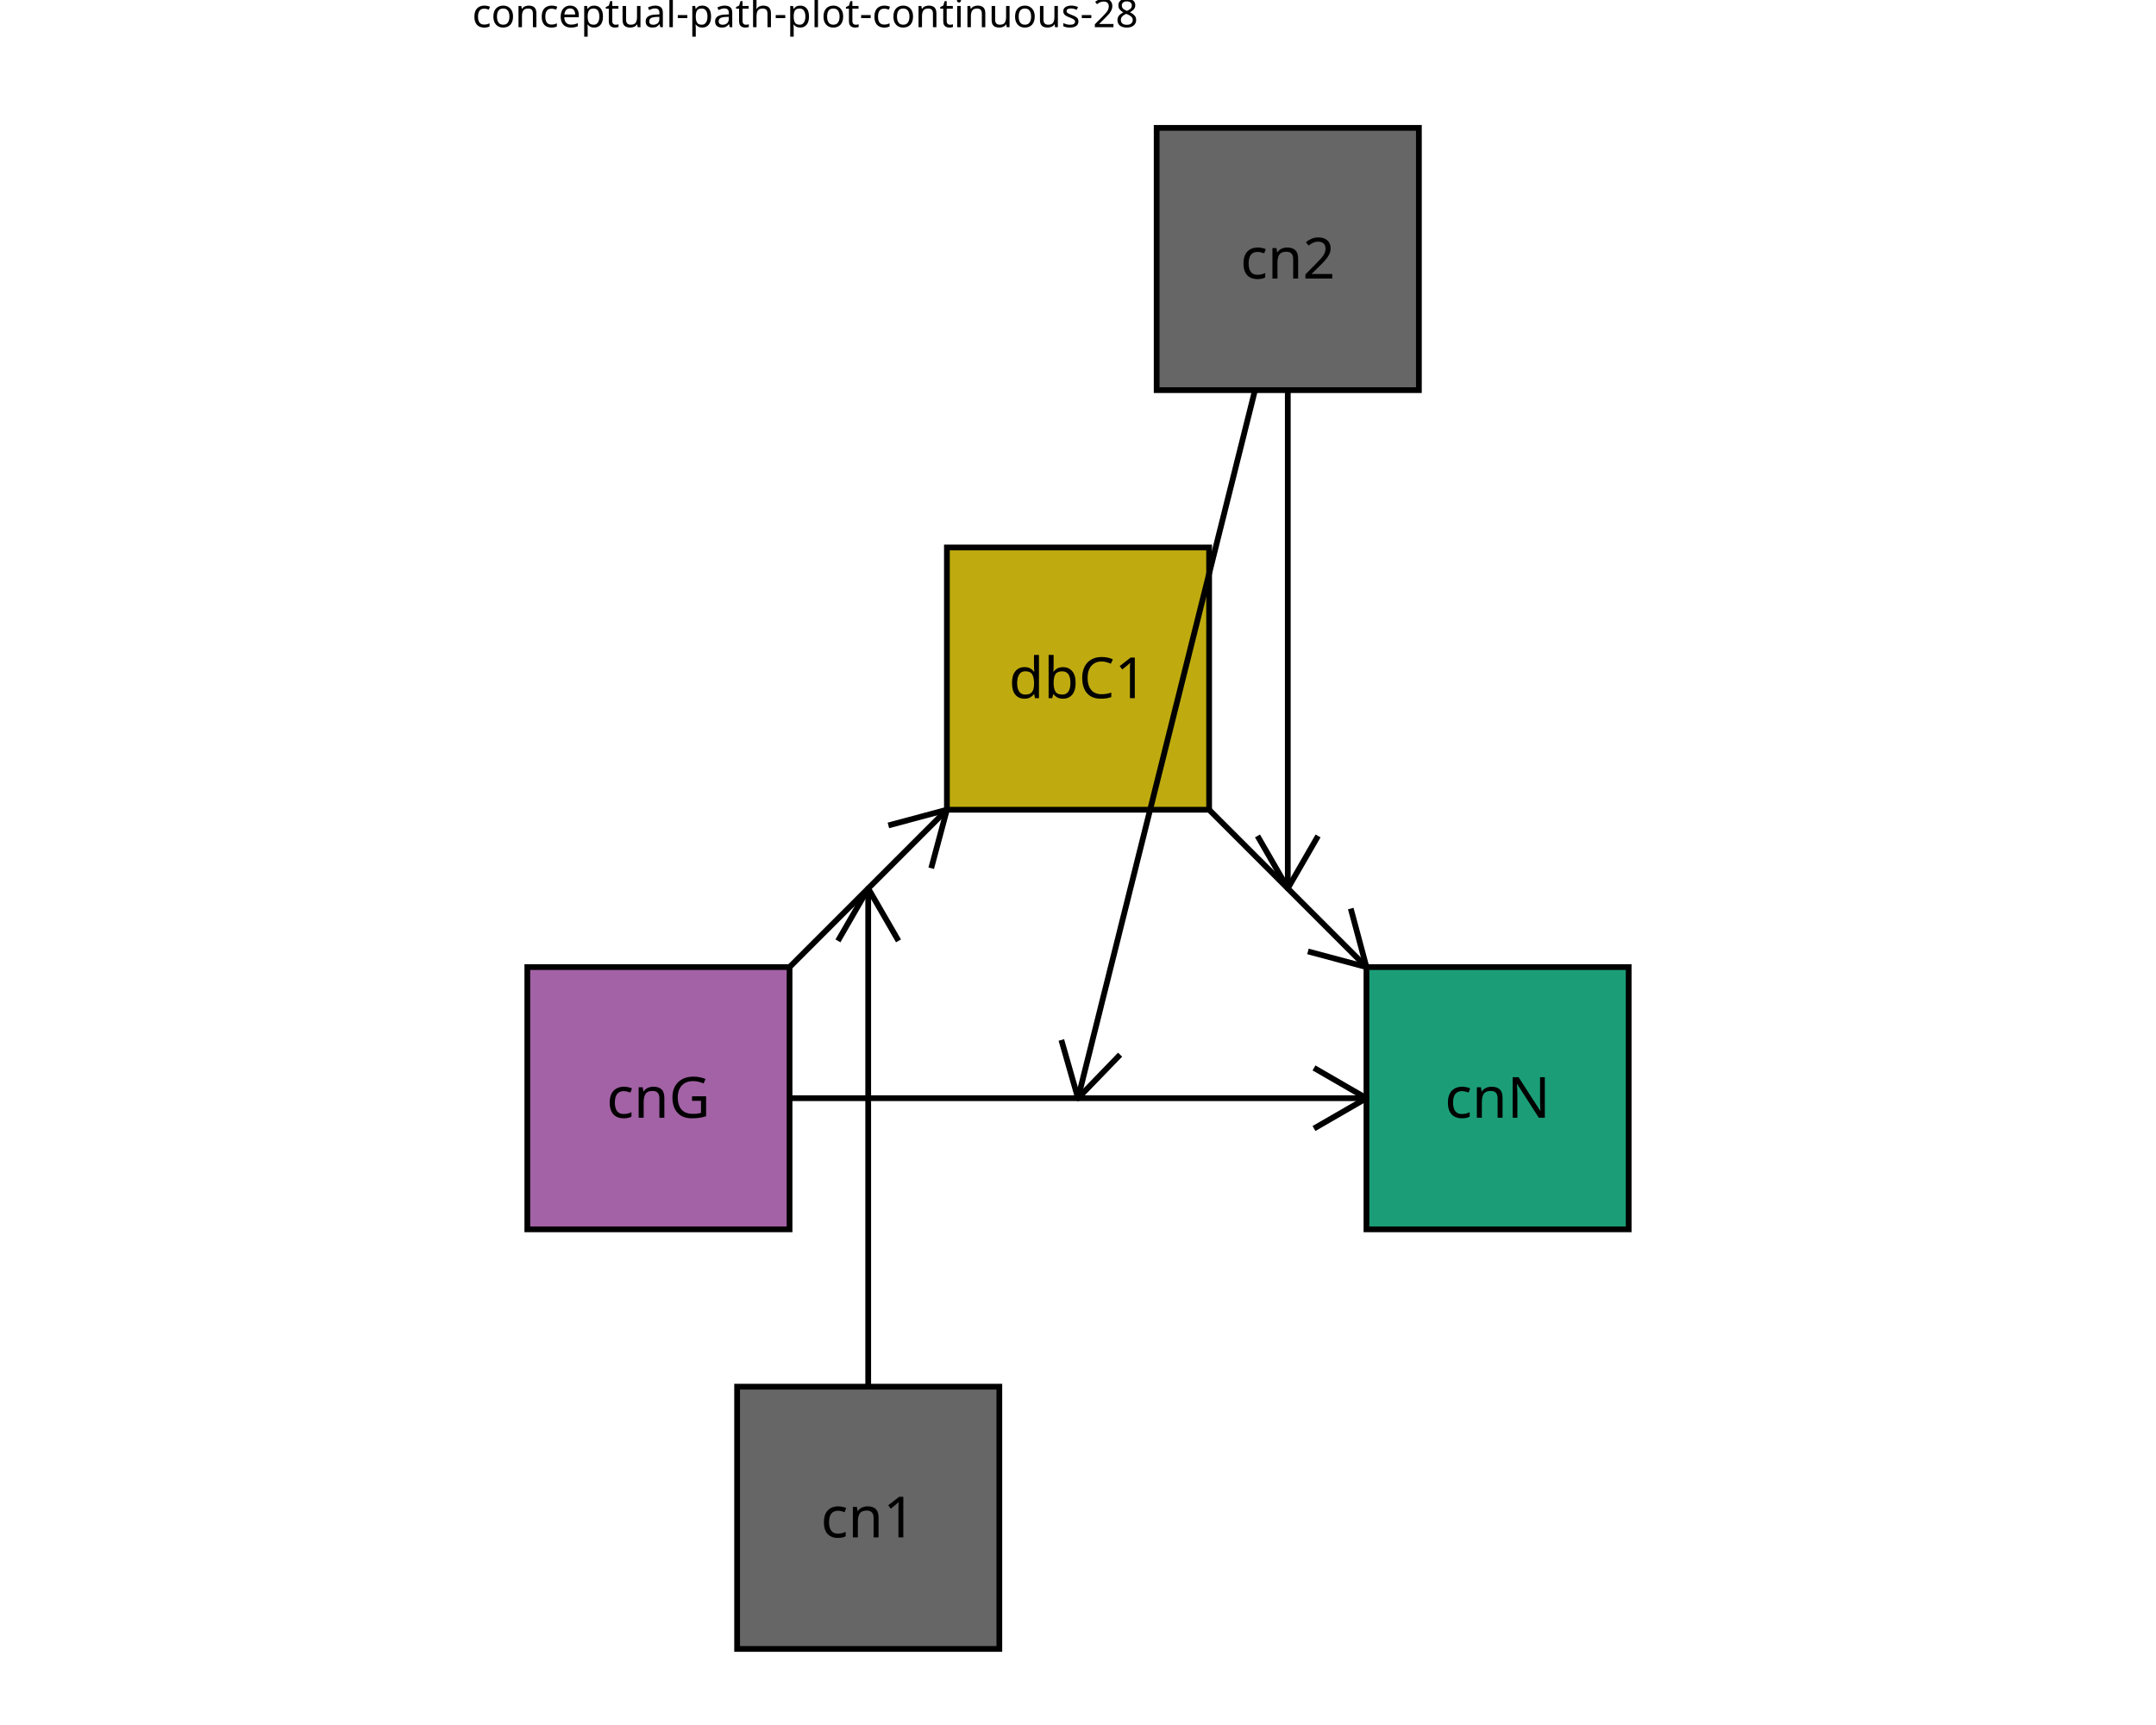
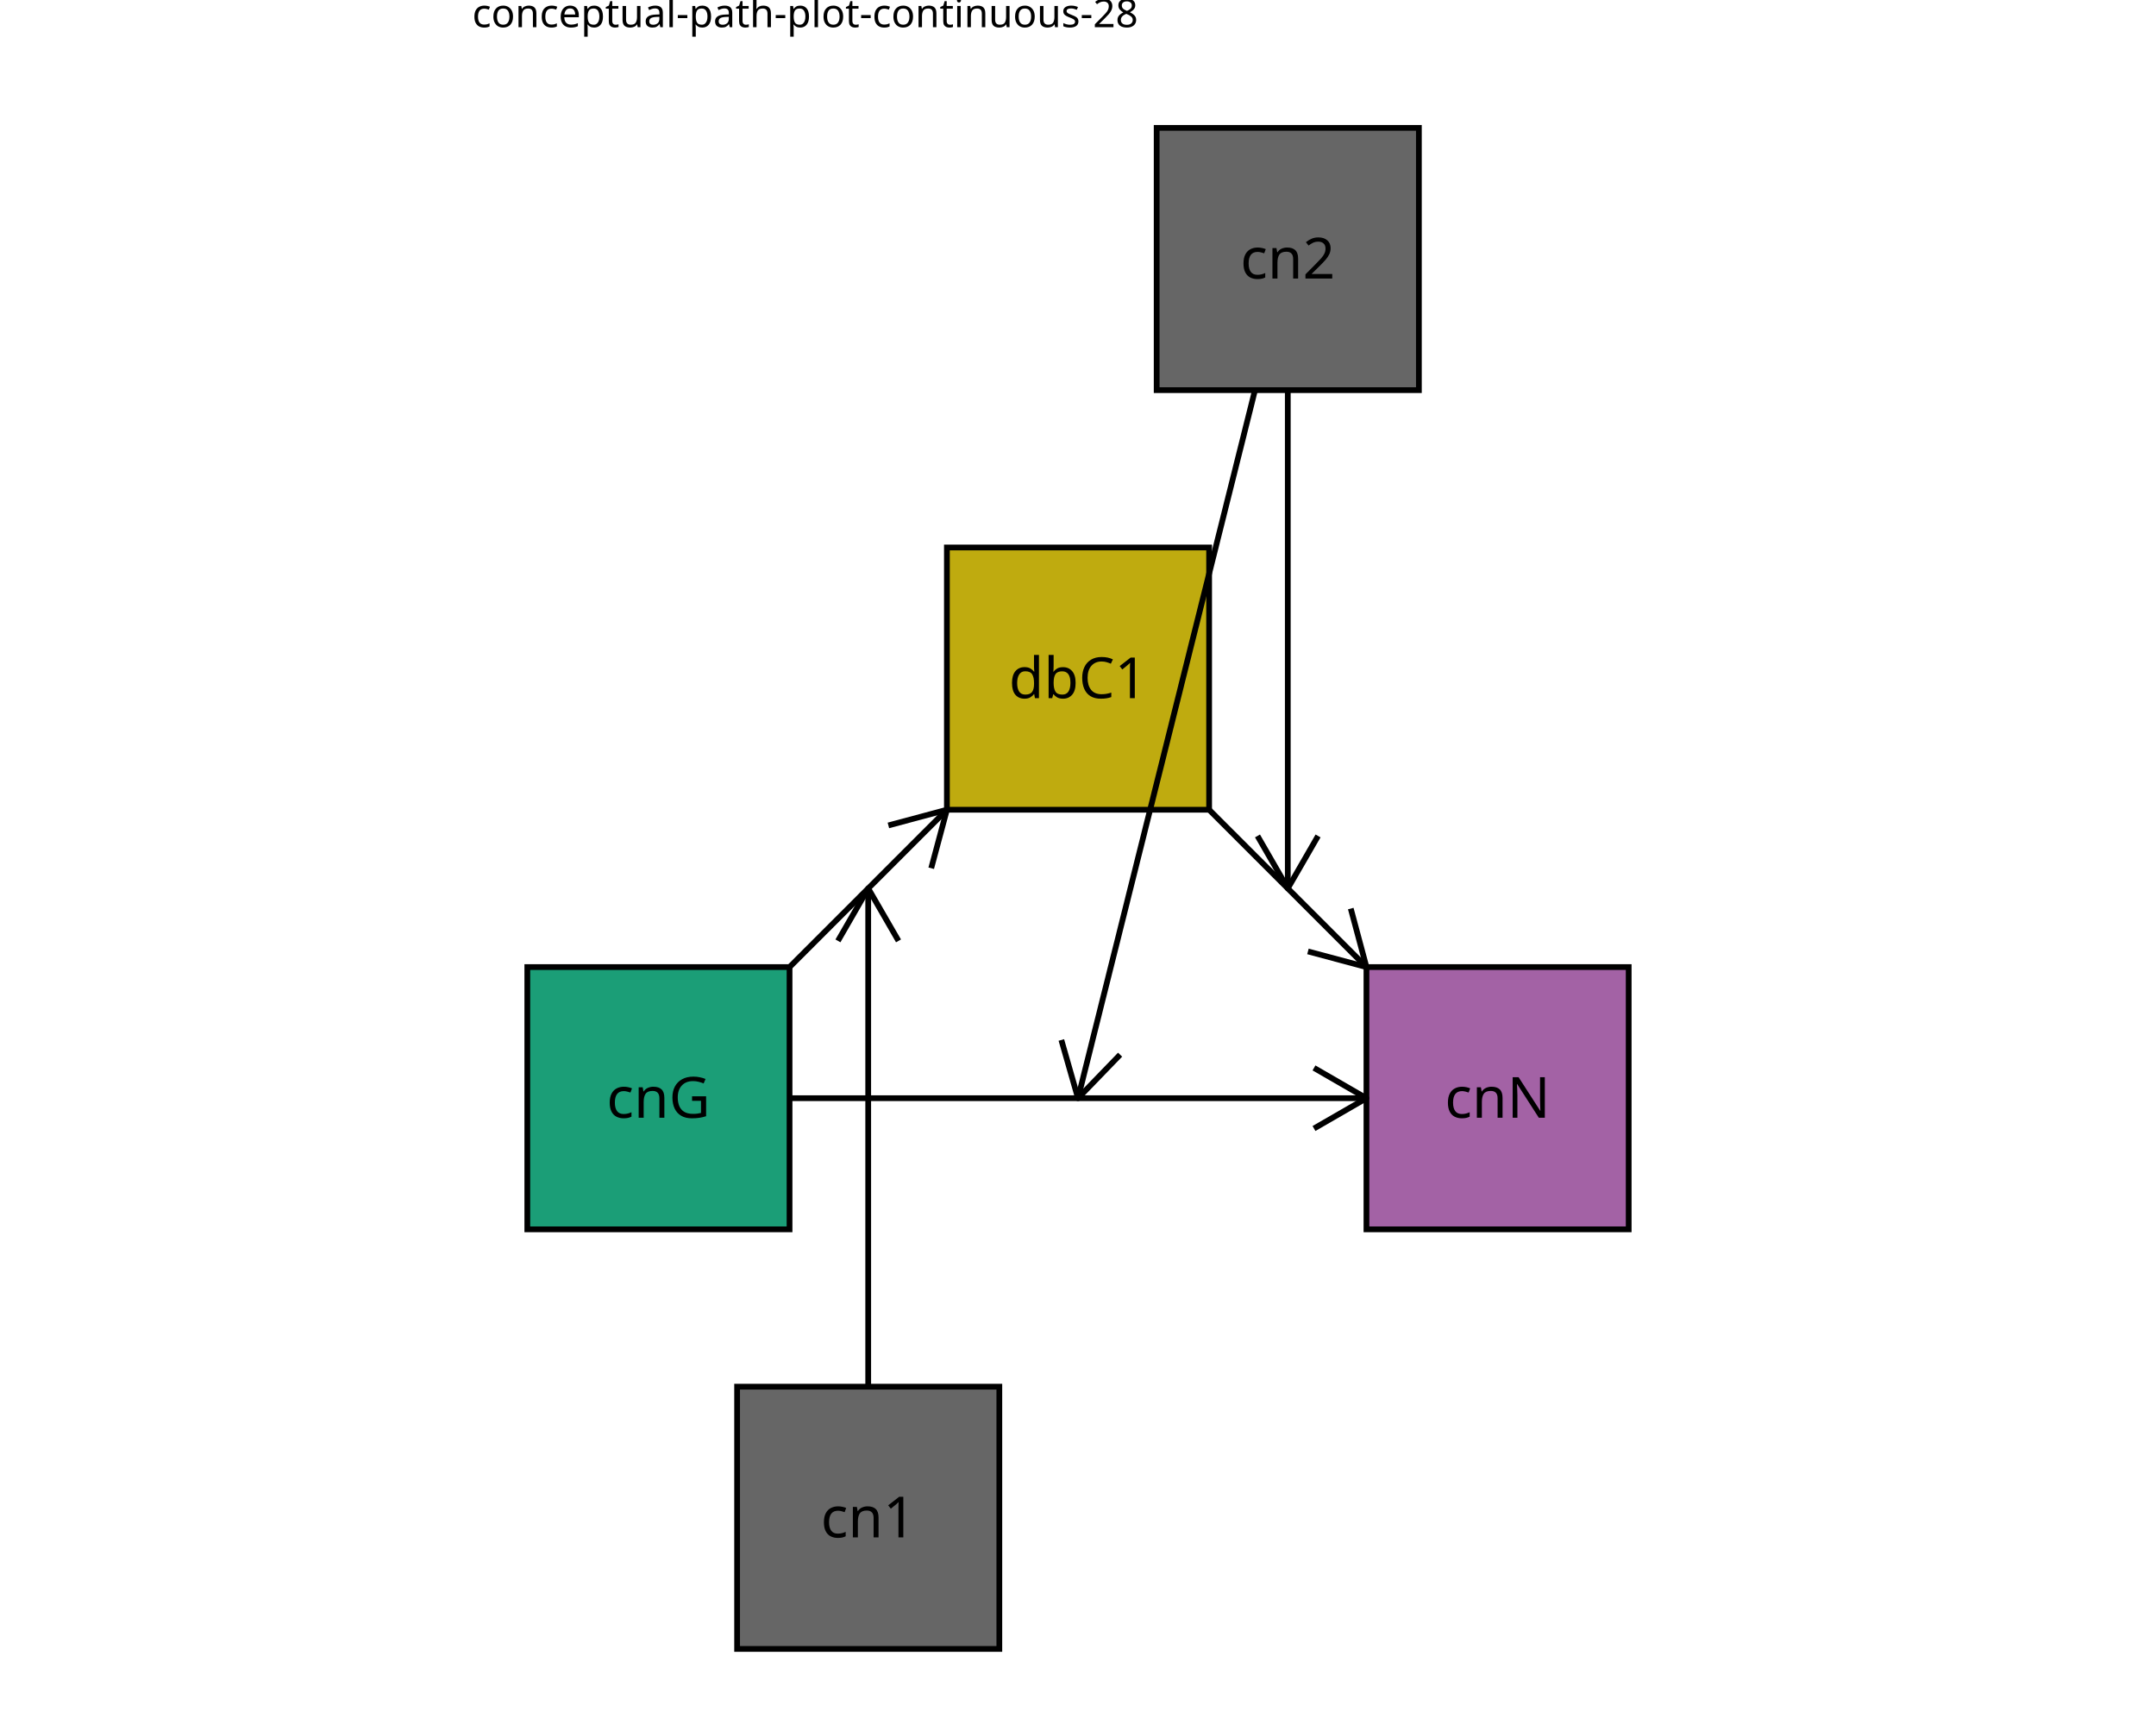
<svg xmlns="http://www.w3.org/2000/svg" class="svglite" data-engine-version="2.0" width="720.00pt" height="576.00pt" viewBox="0 0 720.00 576.00">
  <defs>
    <style type="text/css">
    .svglite line, .svglite polyline, .svglite polygon, .svglite path, .svglite rect, .svglite circle {
      fill: none;
      stroke: #000000;
      stroke-linecap: round;
      stroke-linejoin: round;
      stroke-miterlimit: 10.00;
    }
  </style>
  </defs>
  <rect width="100%" height="100%" style="stroke: none; fill: #FFFFFF;" />
  <defs>
    <clipPath id="cpMC4wMHw3MjAuMDB8MC4wMHw1NzYuMDA=">
      <rect x="0.00" y="0.00" width="720.00" height="576.00" />
    </clipPath>
  </defs>
  <g clip-path="url(#cpMC4wMHw3MjAuMDB8MC4wMHw1NzYuMDA=)">
</g>
  <defs>
    <clipPath id="cpMTU3LjcxfDU2Mi4yOXwwLjAwfDU3Ni4wMA==">
      <rect x="157.71" y="0.00" width="404.57" height="576.00" />
    </clipPath>
  </defs>
  <g clip-path="url(#cpMTU3LjcxfDU2Mi4yOXwwLjAwfDU3Ni4wMA==)">
    <rect x="157.71" y="0.00" width="404.57" height="576.00" style="stroke-width: 10.67; stroke: none;" />
  </g>
  <g clip-path="url(#cpMC4wMHw3MjAuMDB8MC4wMHw1NzYuMDA=)">
</g>
  <defs>
    <clipPath id="cpMTU3LjcxfDU2Mi4yOXwxNy4zMHw1NzYuMDA=">
      <rect x="157.71" y="17.30" width="404.57" height="558.70" />
    </clipPath>
  </defs>
  <g clip-path="url(#cpMTU3LjcxfDU2Mi4yOXwxNy4zMHw1NzYuMDA=)">
    <rect x="157.71" y="17.30" width="404.57" height="558.70" style="stroke-width: 10.67; stroke: none;" />
-     <rect x="176.10" y="322.92" width="87.57" height="87.57" style="stroke-width: 1.92; stroke-linecap: butt; stroke-linejoin: miter; fill: #A362A5;" />
-     <rect x="456.33" y="322.92" width="87.57" height="87.57" style="stroke-width: 1.92; stroke-linecap: butt; stroke-linejoin: miter; fill: #1B9E77;" />
+     <rect x="176.10" y="322.92" width="87.57" height="87.57" style="stroke-width: 1.92; stroke-linecap: butt; stroke-linejoin: miter; fill: #1B9E77;" />
+     <rect x="456.33" y="322.92" width="87.57" height="87.57" style="stroke-width: 1.92; stroke-linecap: butt; stroke-linejoin: miter; fill: #A362A5;" />
    <rect x="316.22" y="182.81" width="87.57" height="87.57" style="stroke-width: 1.92; stroke-linecap: butt; stroke-linejoin: miter; fill: #BFAB0F;" />
    <rect x="246.16" y="463.03" width="87.57" height="87.57" style="stroke-width: 1.92; stroke-linecap: butt; stroke-linejoin: miter; fill: #666666;" />
    <rect x="386.27" y="42.70" width="87.57" height="87.57" style="stroke-width: 1.92; stroke-linecap: butt; stroke-linejoin: miter; fill: #666666;" />
    <rect x="246.16" y="252.87" width="87.57" height="87.57" style="stroke-width: 1.92; stroke: none; stroke-linecap: butt; stroke-linejoin: miter;" />
    <rect x="386.27" y="252.87" width="87.57" height="87.57" style="stroke-width: 1.92; stroke: none; stroke-linecap: butt; stroke-linejoin: miter;" />
    <rect x="316.22" y="322.92" width="87.57" height="87.57" style="stroke-width: 1.92; stroke: none; stroke-linecap: butt; stroke-linejoin: miter;" />
    <polyline points="263.67,366.71 265.18,366.71 268.01,366.71 270.84,366.71 273.67,366.71 276.50,366.71 279.33,366.71 282.16,366.71 284.99,366.71 287.82,366.71 290.65,366.71 293.48,366.71 296.31,366.71 299.14,366.71 301.97,366.71 304.80,366.71 307.63,366.71 310.47,366.71 313.30,366.71 316.13,366.71 318.96,366.71 321.79,366.71 324.62,366.71 327.45,366.71 330.28,366.71 333.11,366.71 335.94,366.71 338.77,366.71 341.60,366.71 344.43,366.71 347.26,366.71 350.09,366.71 352.92,366.71 355.75,366.71 358.58,366.71 361.42,366.71 364.25,366.71 367.08,366.71 369.91,366.71 372.74,366.71 375.57,366.71 378.40,366.71 381.23,366.71 384.06,366.71 386.89,366.71 389.72,366.71 392.55,366.71 395.38,366.71 398.21,366.71 401.04,366.71 403.87,366.71 406.70,366.71 409.53,366.71 412.37,366.71 415.20,366.71 418.03,366.71 420.86,366.71 423.69,366.71 426.52,366.71 429.35,366.71 432.18,366.71 435.01,366.71 437.84,366.71 440.67,366.71 443.50,366.71 446.33,366.71 449.16,366.71 451.99,366.71 454.82,366.71 456.33,366.71 " style="stroke-width: 1.92; stroke-linecap: butt;" />
    <polyline points="438.81,376.82 456.33,366.71 438.81,356.59 " style="stroke-width: 1.92; stroke-linecap: butt;" />
    <polyline points="263.67,322.92 263.76,322.83 265.18,321.42 266.59,320.00 268.01,318.59 269.42,317.17 270.84,315.76 272.25,314.34 273.67,312.93 275.08,311.51 276.50,310.10 277.91,308.68 279.33,307.27 280.74,305.85 282.16,304.44 283.58,303.02 284.99,301.61 286.41,300.19 287.82,298.77 289.24,297.36 290.65,295.94 292.07,294.53 293.48,293.11 294.90,291.70 296.31,290.28 297.73,288.87 299.14,287.45 300.56,286.04 301.97,284.62 303.39,283.21 304.80,281.79 306.22,280.38 307.63,278.96 309.05,277.55 310.47,276.13 311.88,274.72 313.30,273.30 314.71,271.88 316.13,270.47 316.22,270.38 " style="stroke-width: 1.92; stroke-linecap: butt;" />
    <polyline points="310.98,289.92 316.22,270.38 296.68,275.62 " style="stroke-width: 1.92; stroke-linecap: butt;" />
    <polyline points="403.78,270.38 403.87,270.47 405.29,271.88 406.70,273.30 408.12,274.72 409.53,276.13 410.95,277.55 412.37,278.96 413.78,280.38 415.20,281.79 416.61,283.21 418.03,284.62 419.44,286.04 420.86,287.45 422.27,288.87 423.69,290.28 425.10,291.70 426.52,293.11 427.93,294.53 429.35,295.94 430.76,297.36 432.18,298.77 433.59,300.19 435.01,301.61 436.42,303.02 437.84,304.44 439.26,305.85 440.67,307.27 442.09,308.68 443.50,310.10 444.92,311.51 446.33,312.93 447.75,314.34 449.16,315.76 450.58,317.17 451.99,318.59 453.41,320.00 454.82,321.42 456.24,322.83 456.33,322.92 " style="stroke-width: 1.92; stroke-linecap: butt;" />
    <polyline points="436.79,317.69 456.33,322.92 451.09,303.38 " style="stroke-width: 1.92; stroke-linecap: butt;" />
    <polyline points="289.94,463.03 289.94,462.24 289.94,460.12 289.94,457.99 289.94,455.87 289.94,453.75 289.94,451.62 289.94,449.50 289.94,447.38 289.94,445.26 289.94,443.13 289.94,441.01 289.94,438.89 289.94,436.76 289.94,434.64 289.94,432.52 289.94,430.40 289.94,428.27 289.94,426.15 289.94,424.03 289.94,421.90 289.94,419.78 289.94,417.66 289.94,415.53 289.94,413.41 289.94,411.29 289.94,409.17 289.94,407.04 289.94,404.92 289.94,402.80 289.94,400.67 289.94,398.55 289.94,396.43 289.94,394.31 289.94,392.18 289.94,390.06 289.94,387.94 289.94,385.81 289.94,383.69 289.94,381.57 289.94,379.45 289.94,377.32 289.94,375.20 289.94,373.08 289.94,370.95 289.94,368.83 289.94,366.71 289.94,364.59 289.94,362.46 289.94,360.34 289.94,358.22 289.94,356.09 289.94,353.97 289.94,351.85 289.94,349.72 289.94,347.60 289.94,345.48 289.94,343.36 289.94,341.23 289.94,339.11 289.94,336.99 289.94,334.86 289.94,332.74 289.94,330.62 289.94,328.50 289.94,326.37 289.94,324.25 289.94,322.13 289.94,320.00 289.94,317.88 289.94,315.76 289.94,313.64 289.94,311.51 289.94,309.39 289.94,307.27 289.94,305.14 289.94,303.02 289.94,300.90 289.94,298.77 289.94,296.65 " style="stroke-width: 1.92; stroke-linecap: butt;" />
    <polyline points="300.06,314.17 289.94,296.65 279.83,314.17 " style="stroke-width: 1.92; stroke-linecap: butt;" />
    <polyline points="430.06,130.27 430.06,131.07 430.06,133.19 430.06,135.31 430.06,137.43 430.06,139.56 430.06,141.68 430.06,143.80 430.06,145.93 430.06,148.05 430.06,150.17 430.06,152.29 430.06,154.42 430.06,156.54 430.06,158.66 430.06,160.79 430.06,162.91 430.06,165.03 430.06,167.15 430.06,169.28 430.06,171.40 430.06,173.52 430.06,175.65 430.06,177.77 430.06,179.89 430.06,182.02 430.06,184.14 430.06,186.26 430.06,188.38 430.06,190.51 430.06,192.63 430.06,194.75 430.06,196.88 430.06,199.00 430.06,201.12 430.06,203.24 430.06,205.37 430.06,207.49 430.06,209.61 430.06,211.74 430.06,213.86 430.06,215.98 430.06,218.10 430.06,220.23 430.06,222.35 430.06,224.47 430.06,226.60 430.06,228.72 430.06,230.84 430.06,232.96 430.06,235.09 430.06,237.21 430.06,239.33 430.06,241.46 430.06,243.58 430.06,245.70 430.06,247.83 430.06,249.95 430.06,252.07 430.06,254.19 430.06,256.32 430.06,258.44 430.06,260.56 430.06,262.69 430.06,264.81 430.06,266.93 430.06,269.05 430.06,271.18 430.06,273.30 430.06,275.42 430.06,277.55 430.06,279.67 430.06,281.79 430.06,283.91 430.06,286.04 430.06,288.16 430.06,290.28 430.06,292.41 430.06,294.53 430.06,296.65 " style="stroke-width: 1.92; stroke-linecap: butt;" />
    <polyline points="419.94,279.13 430.06,296.65 440.17,279.13 " style="stroke-width: 1.92; stroke-linecap: butt;" />
    <polyline points="419.11,130.27 418.73,131.77 418.03,134.60 417.32,137.43 416.61,140.26 415.90,143.10 415.20,145.93 414.49,148.76 413.78,151.59 413.07,154.42 412.37,157.25 411.66,160.08 410.95,162.91 410.24,165.74 409.53,168.57 408.83,171.40 408.12,174.23 407.41,177.06 406.70,179.89 406.00,182.72 405.29,185.55 404.58,188.38 403.87,191.21 403.17,194.04 402.46,196.88 401.75,199.71 401.04,202.54 400.34,205.37 399.63,208.20 398.92,211.03 398.21,213.86 397.50,216.69 396.80,219.52 396.09,222.35 395.38,225.18 394.67,228.01 393.97,230.84 393.26,233.67 392.55,236.50 391.84,239.33 391.14,242.16 390.43,244.99 389.72,247.83 389.01,250.66 388.31,253.49 387.60,256.32 386.89,259.15 386.18,261.98 385.47,264.81 384.77,267.64 384.06,270.47 383.35,273.30 382.64,276.13 381.94,278.96 381.23,281.79 380.52,284.62 379.81,287.45 379.11,290.28 378.40,293.11 377.69,295.94 376.98,298.77 376.28,301.61 375.57,304.44 374.86,307.27 374.15,310.10 373.45,312.93 372.74,315.76 372.03,318.59 371.32,321.42 370.61,324.25 369.91,327.08 369.20,329.91 368.49,332.74 367.78,335.57 367.08,338.40 366.37,341.23 365.66,344.06 364.95,346.89 364.25,349.72 363.54,352.56 362.83,355.39 362.12,358.22 361.42,361.05 360.71,363.88 360.00,366.71 " style="stroke-width: 1.92; stroke-linecap: butt;" />
    <polyline points="354.44,347.26 360.00,366.71 374.06,352.17 " style="stroke-width: 1.92; stroke-linecap: butt;" />
    <text x="219.89" y="373.23" text-anchor="middle" style="font-size: 18.97px; font-family: sans;" textLength="34.80px" lengthAdjust="spacingAndGlyphs">cnG</text>
    <text x="500.11" y="373.23" text-anchor="middle" style="font-size: 18.97px; font-family: sans;" textLength="33.74px" lengthAdjust="spacingAndGlyphs">cnN</text>
    <text x="360.00" y="233.12" text-anchor="middle" style="font-size: 18.97px; font-family: sans;" textLength="45.35px" lengthAdjust="spacingAndGlyphs">dbC1</text>
    <text x="289.94" y="513.35" text-anchor="middle" style="font-size: 18.97px; font-family: sans;" textLength="30.59px" lengthAdjust="spacingAndGlyphs">cn1</text>
    <text x="430.06" y="93.01" text-anchor="middle" style="font-size: 18.97px; font-family: sans;" textLength="30.59px" lengthAdjust="spacingAndGlyphs">cn2</text>
  </g>
  <g clip-path="url(#cpMC4wMHw3MjAuMDB8MC4wMHw1NzYuMDA=)">
    <text x="157.71" y="9.08" style="font-size: 13.20px; font-family: sans;" textLength="206.96px" lengthAdjust="spacingAndGlyphs">conceptual-path-plot-continuous-28</text>
  </g>
</svg>
